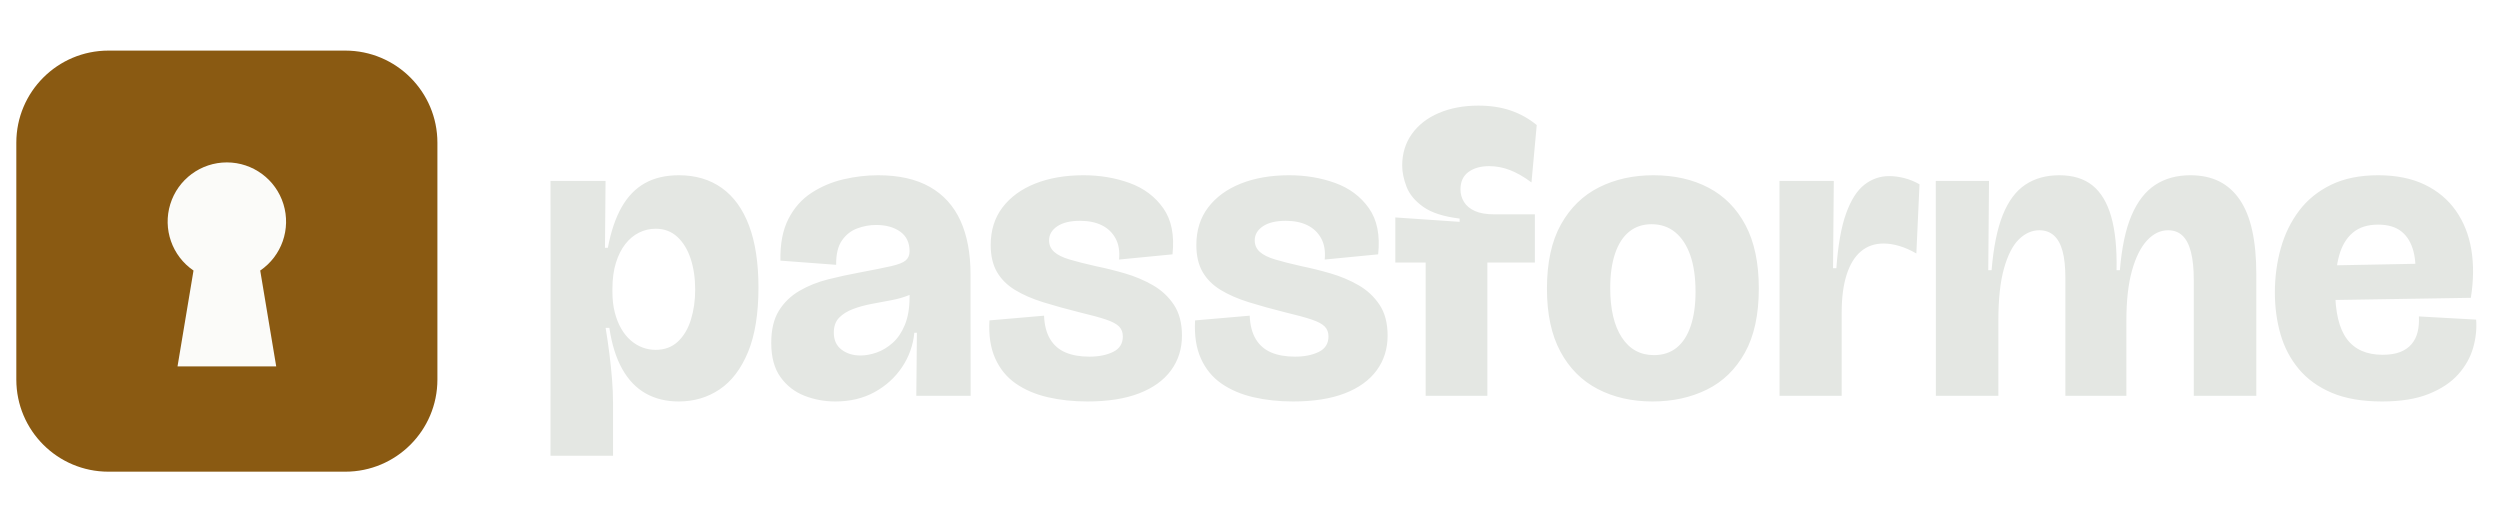
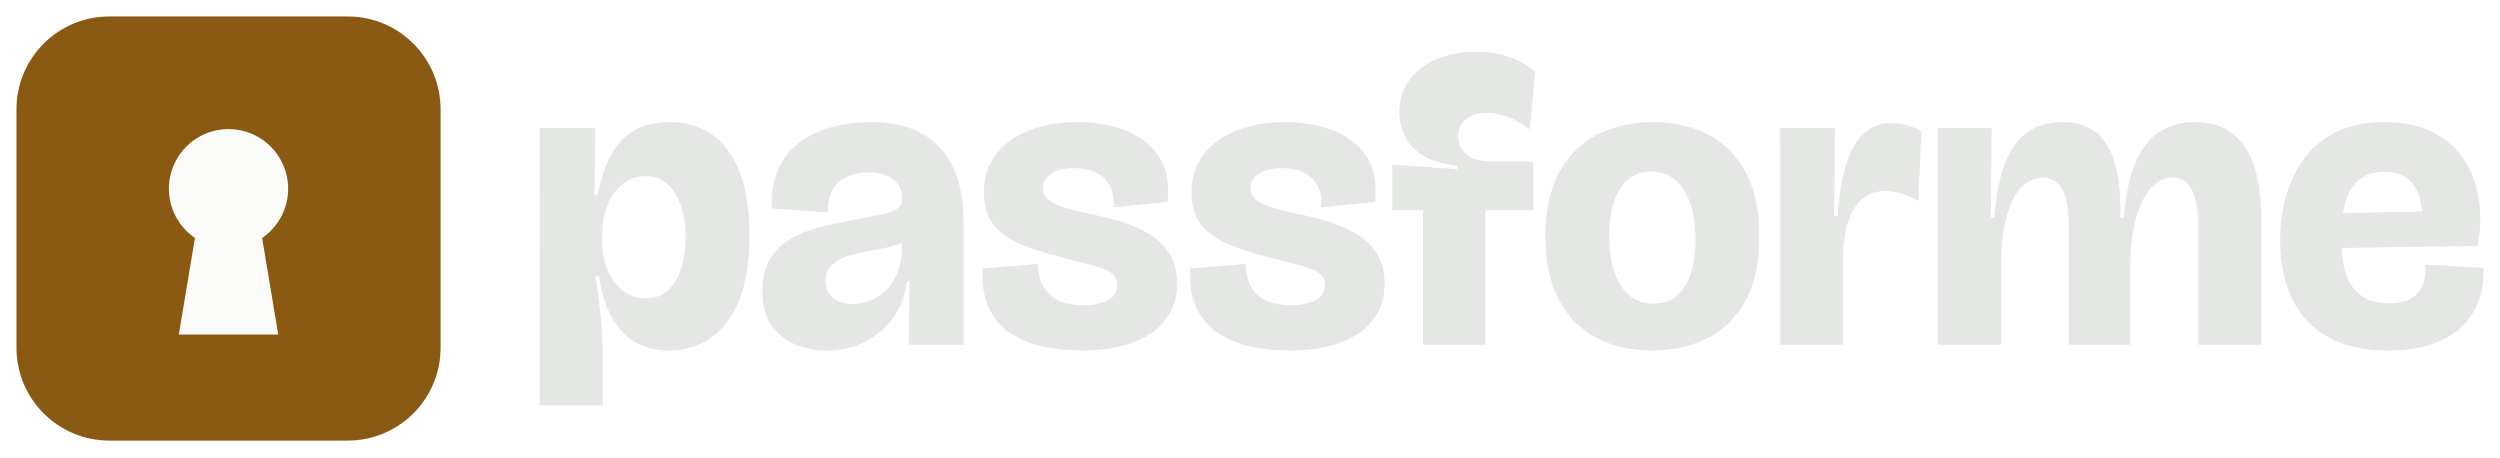
- <svg xmlns="http://www.w3.org/2000/svg" viewBox="0 0 6127 1280">
-   <g transform="translate(40 124) scale(16.125)">
+ <svg xmlns="http://www.w3.org/2000/svg" viewBox="0 0 6070 1110">
+   <g transform="translate(40 40) scale(16.0891)">
    <path fill="#8a5a12" d="M14 0H50A14 14 0 0 1 64 14V50A14 14 0 0 1 50 64H14A14 14 0 0 1 0 50V14A14 14 0 0 1 14 0Z" />
    <path fill="#fbfbf9" d="M26.93 33.43A9 9 0 1 1 37.07 33.43L39.5 48H24.5Z" />
  </g>
-   <path transform="translate(1312 970)" fill="#e4e7e3" d="M37.166 146.917 37.333 -333.418 37.166 -526.5H172.085L170.668 -362.667H177.752Q189.002 -422.667 211.502 -462.25Q234.001 -501.834 268.71 -521.167Q303.418 -540.5 351.752 -540.5Q413.252 -540.5 457.043 -509.292Q500.835 -478.084 523.835 -416.833Q546.835 -355.583 546.835 -265.333Q546.835 -169.0 521.251 -107.125Q495.668 -45.25 451.585 -15.667Q407.501 13.917 351.418 13.917Q305.502 13.917 270.543 -5.75Q235.585 -25.416 212.96 -65.708Q190.335 -105.999 181.419 -166.499L172.252 -166.416Q177.419 -135.5 181.46 -103.375Q185.502 -71.25 187.96 -40.792Q190.419 -10.333 190.419 17.5V146.917ZM294.75 -112.585Q327.833 -112.585 349.458 -132.918Q371.083 -153.251 381.416 -187.043Q391.749 -220.834 391.749 -259.917Q391.749 -302 380.708 -335.708Q369.666 -369.416 348.083 -389.415Q326.5 -409.415 294.834 -409.415Q273.418 -409.415 254.21 -399.916Q235.001 -390.416 220.502 -371.833Q206.002 -353.25 197.46 -325.833Q188.918 -298.417 188.918 -261.666V-255.083Q188.918 -226.499 194.752 -204.083Q200.585 -181.666 210.585 -164.375Q220.585 -147.084 234.085 -135.501Q247.585 -123.918 262.96 -118.251Q278.334 -112.585 294.75 -112.585ZM735.25 13.917Q695.167 13.917 659.375 -0.167Q623.583 -14.25 600.875 -45.708Q578.166 -77.167 578.166 -129.75Q578.166 -178.25 596.916 -208.542Q615.667 -238.834 647.458 -257.292Q679.25 -275.75 717.417 -285.334Q755.583 -294.917 793.5 -301.917Q846.083 -311.834 872.249 -317.792Q898.416 -323.75 907.791 -331.875Q917.166 -340 917.166 -354.333Q917.166 -385.833 894.291 -402.249Q871.417 -418.666 834.751 -418.666Q811.834 -418.666 789.001 -410.249Q766.168 -401.832 751.46 -380.708Q736.752 -359.583 737.252 -321L600.667 -331.249Q599.416 -392.833 620.291 -433.542Q641.166 -474.25 676.958 -497.459Q712.75 -520.667 755.334 -530.584Q797.917 -540.5 840.084 -540.5Q916.585 -540.5 966.876 -511.917Q1017.168 -483.333 1041.877 -429.125Q1066.585 -374.916 1066.585 -297.082V-202.582Q1066.668 -168.999 1066.71 -134.916Q1066.752 -100.833 1066.793 -67.208Q1066.835 -33.583 1066.835 0.0H933.667Q934.083 -37.166 934.416 -74.958Q934.75 -112.749 935.083 -154.582H928.833Q924.416 -108.416 898.708 -70.125Q873 -31.833 831.291 -8.958Q789.583 13.917 735.25 13.917ZM797.001 -98.751Q815.751 -98.751 836.542 -106.043Q857.333 -113.334 875.667 -129.584Q894 -145.834 905.5 -173.458Q917 -201.083 917.166 -240.833L917.249 -264.666L944.166 -268.333Q935.75 -255 916.458 -246.958Q897.167 -238.916 873.042 -234.375Q848.917 -229.833 824.292 -225.208Q799.668 -220.583 778.668 -212.666Q757.668 -204.75 744.585 -191.417Q731.502 -178.084 731.502 -154.667Q731.502 -127.584 750.377 -113.168Q769.252 -98.751 797.001 -98.751ZM1353.084 13.917Q1300.584 13.917 1255.542 3.417Q1210.5 -7.083 1177.417 -30.083Q1144.333 -53.083 1127.083 -91.5Q1109.833 -129.917 1112.916 -184.75L1246.752 -196.333Q1248.168 -161.334 1261.668 -138.918Q1275.168 -116.501 1299.376 -106.21Q1323.584 -95.918 1357.834 -95.918Q1392.333 -95.918 1416.083 -107.584Q1439.832 -119.251 1439.832 -145.5Q1439.832 -160.417 1430.624 -169.791Q1421.416 -179.166 1398.667 -186.833Q1375.917 -194.499 1334.917 -204.249Q1285.25 -216.666 1244.75 -229.25Q1204.25 -241.833 1175.291 -259.583Q1146.333 -277.333 1131.166 -303.792Q1116 -330.25 1116 -369.5Q1116 -423.583 1144.958 -461.667Q1173.917 -499.75 1225.125 -520.125Q1276.334 -540.5 1343.501 -540.5Q1404.001 -540.5 1456.376 -521.5Q1508.751 -502.5 1538.918 -459.75Q1569.085 -417 1561.584 -346.667L1430.583 -333.917Q1433.583 -364.583 1421.916 -385.874Q1410.25 -407.166 1388.167 -417.999Q1366.084 -428.832 1335 -428.832Q1299.001 -428.832 1279.043 -415.333Q1259.085 -401.833 1259.085 -380.833Q1259.085 -364 1271.46 -352.792Q1283.835 -341.584 1309.293 -334.001Q1334.751 -326.418 1373.917 -317.584Q1408.084 -310.667 1444.917 -299.959Q1481.751 -289.251 1513.459 -271.042Q1545.168 -252.834 1564.959 -223.084Q1584.751 -193.334 1584.751 -147.5Q1584.751 -98.834 1557.876 -62.25Q1531.001 -25.667 1479.501 -5.875Q1428.001 13.917 1353.084 13.917ZM1857.084 13.917Q1804.584 13.917 1759.542 3.417Q1714.5 -7.083 1681.417 -30.083Q1648.333 -53.083 1631.083 -91.5Q1613.833 -129.917 1616.916 -184.75L1750.752 -196.333Q1752.168 -161.334 1765.668 -138.918Q1779.168 -116.501 1803.376 -106.21Q1827.584 -95.918 1861.834 -95.918Q1896.333 -95.918 1920.083 -107.584Q1943.832 -119.251 1943.832 -145.5Q1943.832 -160.417 1934.624 -169.791Q1925.416 -179.166 1902.667 -186.833Q1879.917 -194.499 1838.917 -204.249Q1789.25 -216.666 1748.75 -229.25Q1708.25 -241.833 1679.291 -259.583Q1650.333 -277.333 1635.166 -303.792Q1620 -330.25 1620 -369.5Q1620 -423.583 1648.958 -461.667Q1677.917 -499.75 1729.125 -520.125Q1780.334 -540.5 1847.501 -540.5Q1908.001 -540.5 1960.376 -521.5Q2012.751 -502.5 2042.918 -459.75Q2073.085 -417 2065.584 -346.667L1934.583 -333.917Q1937.583 -364.583 1925.916 -385.874Q1914.25 -407.166 1892.167 -417.999Q1870.084 -428.832 1839 -428.832Q1803.001 -428.832 1783.043 -415.333Q1763.085 -401.833 1763.085 -380.833Q1763.085 -364 1775.46 -352.792Q1787.835 -341.584 1813.293 -334.001Q1838.751 -326.418 1877.917 -317.584Q1912.084 -310.667 1948.917 -299.959Q1985.751 -289.251 2017.459 -271.042Q2049.168 -252.834 2068.959 -223.084Q2088.751 -193.334 2088.751 -147.5Q2088.751 -98.834 2061.876 -62.25Q2035.001 -25.667 1983.501 -5.875Q1932.001 13.917 1857.084 13.917ZM2182 0.0V-326.666H2107.667V-437.084L2265.251 -426.334V-434.334Q2206.667 -441.417 2176.292 -462.917Q2145.916 -484.417 2135.208 -512.209Q2124.5 -540.001 2124.5 -564.084Q2124.5 -608.501 2148.292 -641.792Q2172.084 -675.084 2214.5 -693.126Q2256.917 -711.167 2311.168 -711.167Q2355.334 -711.167 2390.543 -699.084Q2425.751 -687.001 2454.251 -663.501L2441.335 -522.916Q2414.168 -543.165 2389.001 -552.999Q2363.835 -562.832 2337.752 -562.832Q2306.585 -562.832 2286.96 -548.541Q2267.335 -534.249 2267.335 -505.666Q2267.335 -489.083 2276.002 -475.0Q2284.668 -460.917 2302.835 -452.792Q2321.001 -444.667 2350.751 -444.667H2449.668V-326.666H2333.252V0.0ZM2737.833 13.917Q2662.5 13.917 2603.833 -16.542Q2545.166 -47.0 2512.208 -108.375Q2479.25 -169.75 2479.25 -262.417Q2479.25 -358.584 2513.541 -419.917Q2547.833 -481.25 2606.833 -510.875Q2665.833 -540.5 2740.084 -540.5Q2817.167 -540.5 2875.334 -509.959Q2933.501 -479.417 2966.001 -418Q2998.501 -356.584 2998.501 -263Q2998.501 -166.75 2964.292 -105.458Q2930.084 -44.167 2871.084 -15.125Q2812.084 13.917 2737.833 13.917ZM2741.417 -99.668Q2774.416 -99.668 2796.999 -117.751Q2819.582 -135.834 2831.499 -170.876Q2843.415 -205.917 2843.415 -254.583Q2843.415 -307.833 2830.54 -344.458Q2817.666 -381.083 2793.624 -400.791Q2769.583 -420.499 2735.583 -420.499Q2703.501 -420.499 2680.876 -402.249Q2658.251 -383.999 2646.293 -348.833Q2634.335 -313.667 2634.335 -264.25Q2634.335 -186.334 2662.71 -143.001Q2691.084 -99.668 2741.417 -99.668ZM3049.333 0.0V-281.751L3049.166 -526.5H3182.251L3180.419 -312.751H3188.585Q3194.585 -397.168 3212.293 -446.543Q3230.002 -495.917 3257.085 -517.167Q3284.168 -538.417 3318.085 -538.417Q3335.668 -538.417 3354.71 -533.625Q3373.752 -528.834 3392.335 -518.333L3384.585 -348.748Q3363.335 -361.081 3343.001 -367.123Q3322.668 -373.165 3304.334 -373.165Q3271.334 -373.165 3248.46 -353.665Q3225.585 -334.165 3213.585 -296.333Q3201.585 -258.5 3201.585 -204.418V0.0ZM3432.416 0.0V-285.169L3432.166 -526.5H3562.668L3560.835 -307.835H3569.002Q3576.002 -392.584 3596.543 -443.459Q3617.085 -494.334 3651.752 -517.417Q3686.418 -540.5 3734.835 -540.5Q3785.168 -540.5 3816.251 -515.542Q3847.335 -490.584 3862.085 -439.251Q3876.835 -387.918 3875.252 -307.835H3883.418Q3890.252 -391.584 3912.127 -442.459Q3934.002 -493.334 3970.127 -516.917Q4006.252 -540.5 4055.918 -540.5Q4096.835 -540.5 4126.835 -525.5Q4156.835 -510.5 4177.293 -480.459Q4197.752 -450.417 4207.752 -404.875Q4217.752 -359.334 4217.752 -298.25V0.0H4064.499V-284.334Q4064.499 -325.083 4057.624 -352.166Q4050.75 -379.249 4036.875 -392.457Q4023.0 -405.665 4001.5 -405.665Q3973.168 -405.665 3950.043 -380.832Q3926.918 -355.999 3913.127 -307.041Q3899.335 -258.084 3899.335 -184.167V0.0H3749.833V-288.584Q3749.833 -328.916 3742.916 -354.541Q3736 -380.166 3721.708 -392.915Q3707.417 -405.665 3686 -405.665Q3658.834 -405.665 3636.168 -383.666Q3613.502 -361.666 3599.543 -312.708Q3585.585 -263.75 3585.585 -184.167V0.0ZM4526 13.917Q4452.75 13.917 4402.791 -7.292Q4352.833 -28.5 4321.833 -65.709Q4290.833 -102.917 4277.041 -151Q4263.25 -199.084 4263.25 -252.917Q4263.25 -309.917 4277.791 -361.708Q4292.333 -413.5 4322.75 -453.709Q4353.166 -493.917 4401.208 -517.209Q4449.25 -540.5 4516.25 -540.5Q4582.584 -540.5 4630.292 -517.584Q4678.001 -494.667 4706.876 -453.542Q4735.751 -412.416 4744.751 -358.083Q4753.751 -303.749 4743.501 -240.083L4358.668 -233.999V-318.75L4626.666 -323.833L4605.832 -274.75Q4611.332 -321.166 4603.082 -353.333Q4594.833 -385.499 4573.708 -402.499Q4552.583 -419.499 4516.25 -419.499Q4477.751 -419.499 4454.334 -399.791Q4430.918 -380.083 4420.96 -344.375Q4411.002 -308.667 4411.002 -260.333Q4411.002 -177.751 4439.793 -139.126Q4468.584 -100.501 4527.25 -100.501Q4553.166 -100.501 4570.416 -107.293Q4587.666 -114.084 4598.291 -126.626Q4608.915 -139.167 4613.124 -156.417Q4617.332 -173.667 4616.249 -194.5L4756.501 -186.667Q4759.167 -152.5 4749.084 -117.375Q4739.001 -82.25 4712.709 -52.667Q4686.418 -23.084 4640.584 -4.583Q4594.751 13.917 4526 13.917Z" />
+   <path transform="translate(1273 837)" fill="#e4e7e3" d="M37.166 146.917 37.333 -333.418 37.166 -526.5H172.085L170.668 -362.667H177.752Q189.002 -422.667 211.502 -462.25Q234.001 -501.834 268.71 -521.167Q303.418 -540.5 351.752 -540.5Q413.252 -540.5 457.043 -509.292Q500.835 -478.084 523.835 -416.833Q546.835 -355.583 546.835 -265.333Q546.835 -169.0 521.251 -107.125Q495.668 -45.25 451.585 -15.667Q407.501 13.917 351.418 13.917Q305.502 13.917 270.543 -5.75Q235.585 -25.416 212.96 -65.708Q190.335 -105.999 181.419 -166.499L172.252 -166.416Q177.419 -135.5 181.46 -103.375Q185.502 -71.25 187.96 -40.792Q190.419 -10.333 190.419 17.5V146.917ZM294.75 -112.585Q327.833 -112.585 349.458 -132.918Q371.083 -153.251 381.416 -187.043Q391.749 -220.834 391.749 -259.917Q391.749 -302 380.708 -335.708Q369.666 -369.416 348.083 -389.415Q326.5 -409.415 294.834 -409.415Q273.418 -409.415 254.21 -399.916Q235.001 -390.416 220.502 -371.833Q206.002 -353.25 197.46 -325.833Q188.918 -298.417 188.918 -261.666V-255.083Q188.918 -226.499 194.752 -204.083Q200.585 -181.666 210.585 -164.375Q220.585 -147.084 234.085 -135.501Q247.585 -123.918 262.96 -118.251Q278.334 -112.585 294.75 -112.585ZM735.25 13.917Q695.167 13.917 659.375 -0.167Q623.583 -14.25 600.875 -45.708Q578.166 -77.167 578.166 -129.75Q578.166 -178.25 596.916 -208.542Q615.667 -238.834 647.458 -257.292Q679.25 -275.75 717.417 -285.334Q755.583 -294.917 793.5 -301.917Q846.083 -311.834 872.249 -317.792Q898.416 -323.75 907.791 -331.875Q917.166 -340 917.166 -354.333Q917.166 -385.833 894.291 -402.249Q871.417 -418.666 834.751 -418.666Q811.834 -418.666 789.001 -410.249Q766.168 -401.832 751.46 -380.708Q736.752 -359.583 737.252 -321L600.667 -331.249Q599.416 -392.833 620.291 -433.542Q641.166 -474.25 676.958 -497.459Q712.75 -520.667 755.334 -530.584Q797.917 -540.5 840.084 -540.5Q916.585 -540.5 966.876 -511.917Q1017.168 -483.333 1041.877 -429.125Q1066.585 -374.916 1066.585 -297.082V-202.582Q1066.668 -168.999 1066.71 -134.916Q1066.752 -100.833 1066.793 -67.208Q1066.835 -33.583 1066.835 0.0H933.667Q934.083 -37.166 934.416 -74.958Q934.75 -112.749 935.083 -154.582H928.833Q924.416 -108.416 898.708 -70.125Q873 -31.833 831.291 -8.958Q789.583 13.917 735.25 13.917ZM797.001 -98.751Q815.751 -98.751 836.542 -106.043Q857.333 -113.334 875.667 -129.584Q894 -145.834 905.5 -173.458Q917 -201.083 917.166 -240.833L917.249 -264.666L944.166 -268.333Q935.75 -255 916.458 -246.958Q897.167 -238.916 873.042 -234.375Q848.917 -229.833 824.292 -225.208Q799.668 -220.583 778.668 -212.666Q757.668 -204.75 744.585 -191.417Q731.502 -178.084 731.502 -154.667Q731.502 -127.584 750.377 -113.168Q769.252 -98.751 797.001 -98.751ZM1353.084 13.917Q1300.584 13.917 1255.542 3.417Q1210.5 -7.083 1177.417 -30.083Q1144.333 -53.083 1127.083 -91.5Q1109.833 -129.917 1112.916 -184.75L1246.752 -196.333Q1248.168 -161.334 1261.668 -138.918Q1275.168 -116.501 1299.376 -106.21Q1323.584 -95.918 1357.834 -95.918Q1392.333 -95.918 1416.083 -107.584Q1439.832 -119.251 1439.832 -145.5Q1439.832 -160.417 1430.624 -169.791Q1421.416 -179.166 1398.667 -186.833Q1375.917 -194.499 1334.917 -204.249Q1285.25 -216.666 1244.75 -229.25Q1204.25 -241.833 1175.291 -259.583Q1146.333 -277.333 1131.166 -303.792Q1116 -330.25 1116 -369.5Q1116 -423.583 1144.958 -461.667Q1173.917 -499.75 1225.125 -520.125Q1276.334 -540.5 1343.501 -540.5Q1404.001 -540.5 1456.376 -521.5Q1508.751 -502.5 1538.918 -459.75Q1569.085 -417 1561.584 -346.667L1430.583 -333.917Q1433.583 -364.583 1421.916 -385.874Q1410.25 -407.166 1388.167 -417.999Q1366.084 -428.832 1335 -428.832Q1299.001 -428.832 1279.043 -415.333Q1259.085 -401.833 1259.085 -380.833Q1259.085 -364 1271.46 -352.792Q1283.835 -341.584 1309.293 -334.001Q1334.751 -326.418 1373.917 -317.584Q1408.084 -310.667 1444.917 -299.959Q1481.751 -289.251 1513.459 -271.042Q1545.168 -252.834 1564.959 -223.084Q1584.751 -193.334 1584.751 -147.5Q1584.751 -98.834 1557.876 -62.25Q1531.001 -25.667 1479.501 -5.875Q1428.001 13.917 1353.084 13.917ZM1857.084 13.917Q1804.584 13.917 1759.542 3.417Q1714.5 -7.083 1681.417 -30.083Q1648.333 -53.083 1631.083 -91.5Q1613.833 -129.917 1616.916 -184.75L1750.752 -196.333Q1752.168 -161.334 1765.668 -138.918Q1779.168 -116.501 1803.376 -106.21Q1827.584 -95.918 1861.834 -95.918Q1896.333 -95.918 1920.083 -107.584Q1943.832 -119.251 1943.832 -145.5Q1943.832 -160.417 1934.624 -169.791Q1925.416 -179.166 1902.667 -186.833Q1879.917 -194.499 1838.917 -204.249Q1789.25 -216.666 1748.75 -229.25Q1708.25 -241.833 1679.291 -259.583Q1650.333 -277.333 1635.166 -303.792Q1620 -330.25 1620 -369.5Q1620 -423.583 1648.958 -461.667Q1677.917 -499.75 1729.125 -520.125Q1780.334 -540.5 1847.501 -540.5Q1908.001 -540.5 1960.376 -521.5Q2012.751 -502.5 2042.918 -459.75Q2073.085 -417 2065.584 -346.667L1934.583 -333.917Q1937.583 -364.583 1925.916 -385.874Q1914.25 -407.166 1892.167 -417.999Q1870.084 -428.832 1839 -428.832Q1803.001 -428.832 1783.043 -415.333Q1763.085 -401.833 1763.085 -380.833Q1763.085 -364 1775.46 -352.792Q1787.835 -341.584 1813.293 -334.001Q1838.751 -326.418 1877.917 -317.584Q1912.084 -310.667 1948.917 -299.959Q1985.751 -289.251 2017.459 -271.042Q2049.168 -252.834 2068.959 -223.084Q2088.751 -193.334 2088.751 -147.5Q2088.751 -98.834 2061.876 -62.25Q2035.001 -25.667 1983.501 -5.875Q1932.001 13.917 1857.084 13.917ZM2182 0.0V-326.666H2107.667V-437.084L2265.251 -426.334V-434.334Q2206.667 -441.417 2176.292 -462.917Q2145.916 -484.417 2135.208 -512.209Q2124.5 -540.001 2124.5 -564.084Q2124.5 -608.501 2148.292 -641.792Q2172.084 -675.084 2214.5 -693.126Q2256.917 -711.167 2311.168 -711.167Q2355.334 -711.167 2390.543 -699.084Q2425.751 -687.001 2454.251 -663.501L2441.335 -522.916Q2414.168 -543.165 2389.001 -552.999Q2363.835 -562.832 2337.752 -562.832Q2306.585 -562.832 2286.96 -548.541Q2267.335 -534.249 2267.335 -505.666Q2267.335 -489.083 2276.002 -475.0Q2284.668 -460.917 2302.835 -452.792Q2321.001 -444.667 2350.751 -444.667H2449.668V-326.666H2333.252V0.0ZM2737.833 13.917Q2662.5 13.917 2603.833 -16.542Q2545.166 -47.0 2512.208 -108.375Q2479.25 -169.75 2479.25 -262.417Q2479.25 -358.584 2513.541 -419.917Q2547.833 -481.25 2606.833 -510.875Q2665.833 -540.5 2740.084 -540.5Q2817.167 -540.5 2875.334 -509.959Q2933.501 -479.417 2966.001 -418Q2998.501 -356.584 2998.501 -263Q2998.501 -166.75 2964.292 -105.458Q2930.084 -44.167 2871.084 -15.125Q2812.084 13.917 2737.833 13.917ZM2741.417 -99.668Q2774.416 -99.668 2796.999 -117.751Q2819.582 -135.834 2831.499 -170.876Q2843.415 -205.917 2843.415 -254.583Q2843.415 -307.833 2830.54 -344.458Q2817.666 -381.083 2793.624 -400.791Q2769.583 -420.499 2735.583 -420.499Q2703.501 -420.499 2680.876 -402.249Q2658.251 -383.999 2646.293 -348.833Q2634.335 -313.667 2634.335 -264.25Q2634.335 -186.334 2662.71 -143.001Q2691.084 -99.668 2741.417 -99.668ZM3049.333 0.0V-281.751L3049.166 -526.5H3182.251L3180.419 -312.751H3188.585Q3194.585 -397.168 3212.293 -446.543Q3230.002 -495.917 3257.085 -517.167Q3284.168 -538.417 3318.085 -538.417Q3335.668 -538.417 3354.71 -533.625Q3373.752 -528.834 3392.335 -518.333L3384.585 -348.748Q3363.335 -361.081 3343.001 -367.123Q3322.668 -373.165 3304.334 -373.165Q3271.334 -373.165 3248.46 -353.665Q3225.585 -334.165 3213.585 -296.333Q3201.585 -258.5 3201.585 -204.418V0.0ZM3432.416 0.0V-285.169L3432.166 -526.5H3562.668L3560.835 -307.835H3569.002Q3576.002 -392.584 3596.543 -443.459Q3617.085 -494.334 3651.752 -517.417Q3686.418 -540.5 3734.835 -540.5Q3785.168 -540.5 3816.251 -515.542Q3847.335 -490.584 3862.085 -439.251Q3876.835 -387.918 3875.252 -307.835H3883.418Q3890.252 -391.584 3912.127 -442.459Q3934.002 -493.334 3970.127 -516.917Q4006.252 -540.5 4055.918 -540.5Q4096.835 -540.5 4126.835 -525.5Q4156.835 -510.5 4177.293 -480.459Q4197.752 -450.417 4207.752 -404.875Q4217.752 -359.334 4217.752 -298.25V0.0H4064.499V-284.334Q4064.499 -325.083 4057.624 -352.166Q4050.75 -379.249 4036.875 -392.457Q4023.0 -405.665 4001.5 -405.665Q3973.168 -405.665 3950.043 -380.832Q3926.918 -355.999 3913.127 -307.041Q3899.335 -258.084 3899.335 -184.167V0.0H3749.833V-288.584Q3749.833 -328.916 3742.916 -354.541Q3736 -380.166 3721.708 -392.915Q3707.417 -405.665 3686 -405.665Q3658.834 -405.665 3636.168 -383.666Q3613.502 -361.666 3599.543 -312.708Q3585.585 -263.75 3585.585 -184.167V0.0ZM4526 13.917Q4452.75 13.917 4402.791 -7.292Q4352.833 -28.5 4321.833 -65.709Q4290.833 -102.917 4277.041 -151Q4263.25 -199.084 4263.25 -252.917Q4263.25 -309.917 4277.791 -361.708Q4292.333 -413.5 4322.75 -453.709Q4353.166 -493.917 4401.208 -517.209Q4449.25 -540.5 4516.25 -540.5Q4582.584 -540.5 4630.292 -517.584Q4678.001 -494.667 4706.876 -453.542Q4735.751 -412.416 4744.751 -358.083Q4753.751 -303.749 4743.501 -240.083L4358.668 -233.999V-318.75L4626.666 -323.833L4605.832 -274.75Q4611.332 -321.166 4603.082 -353.333Q4594.833 -385.499 4573.708 -402.499Q4552.583 -419.499 4516.25 -419.499Q4477.751 -419.499 4454.334 -399.791Q4430.918 -380.083 4420.96 -344.375Q4411.002 -308.667 4411.002 -260.333Q4411.002 -177.751 4439.793 -139.126Q4468.584 -100.501 4527.25 -100.501Q4553.166 -100.501 4570.416 -107.293Q4587.666 -114.084 4598.291 -126.626Q4608.915 -139.167 4613.124 -156.417Q4617.332 -173.667 4616.249 -194.5L4756.501 -186.667Q4759.167 -152.5 4749.084 -117.375Q4739.001 -82.25 4712.709 -52.667Q4686.418 -23.084 4640.584 -4.583Q4594.751 13.917 4526 13.917Z" />
</svg>
